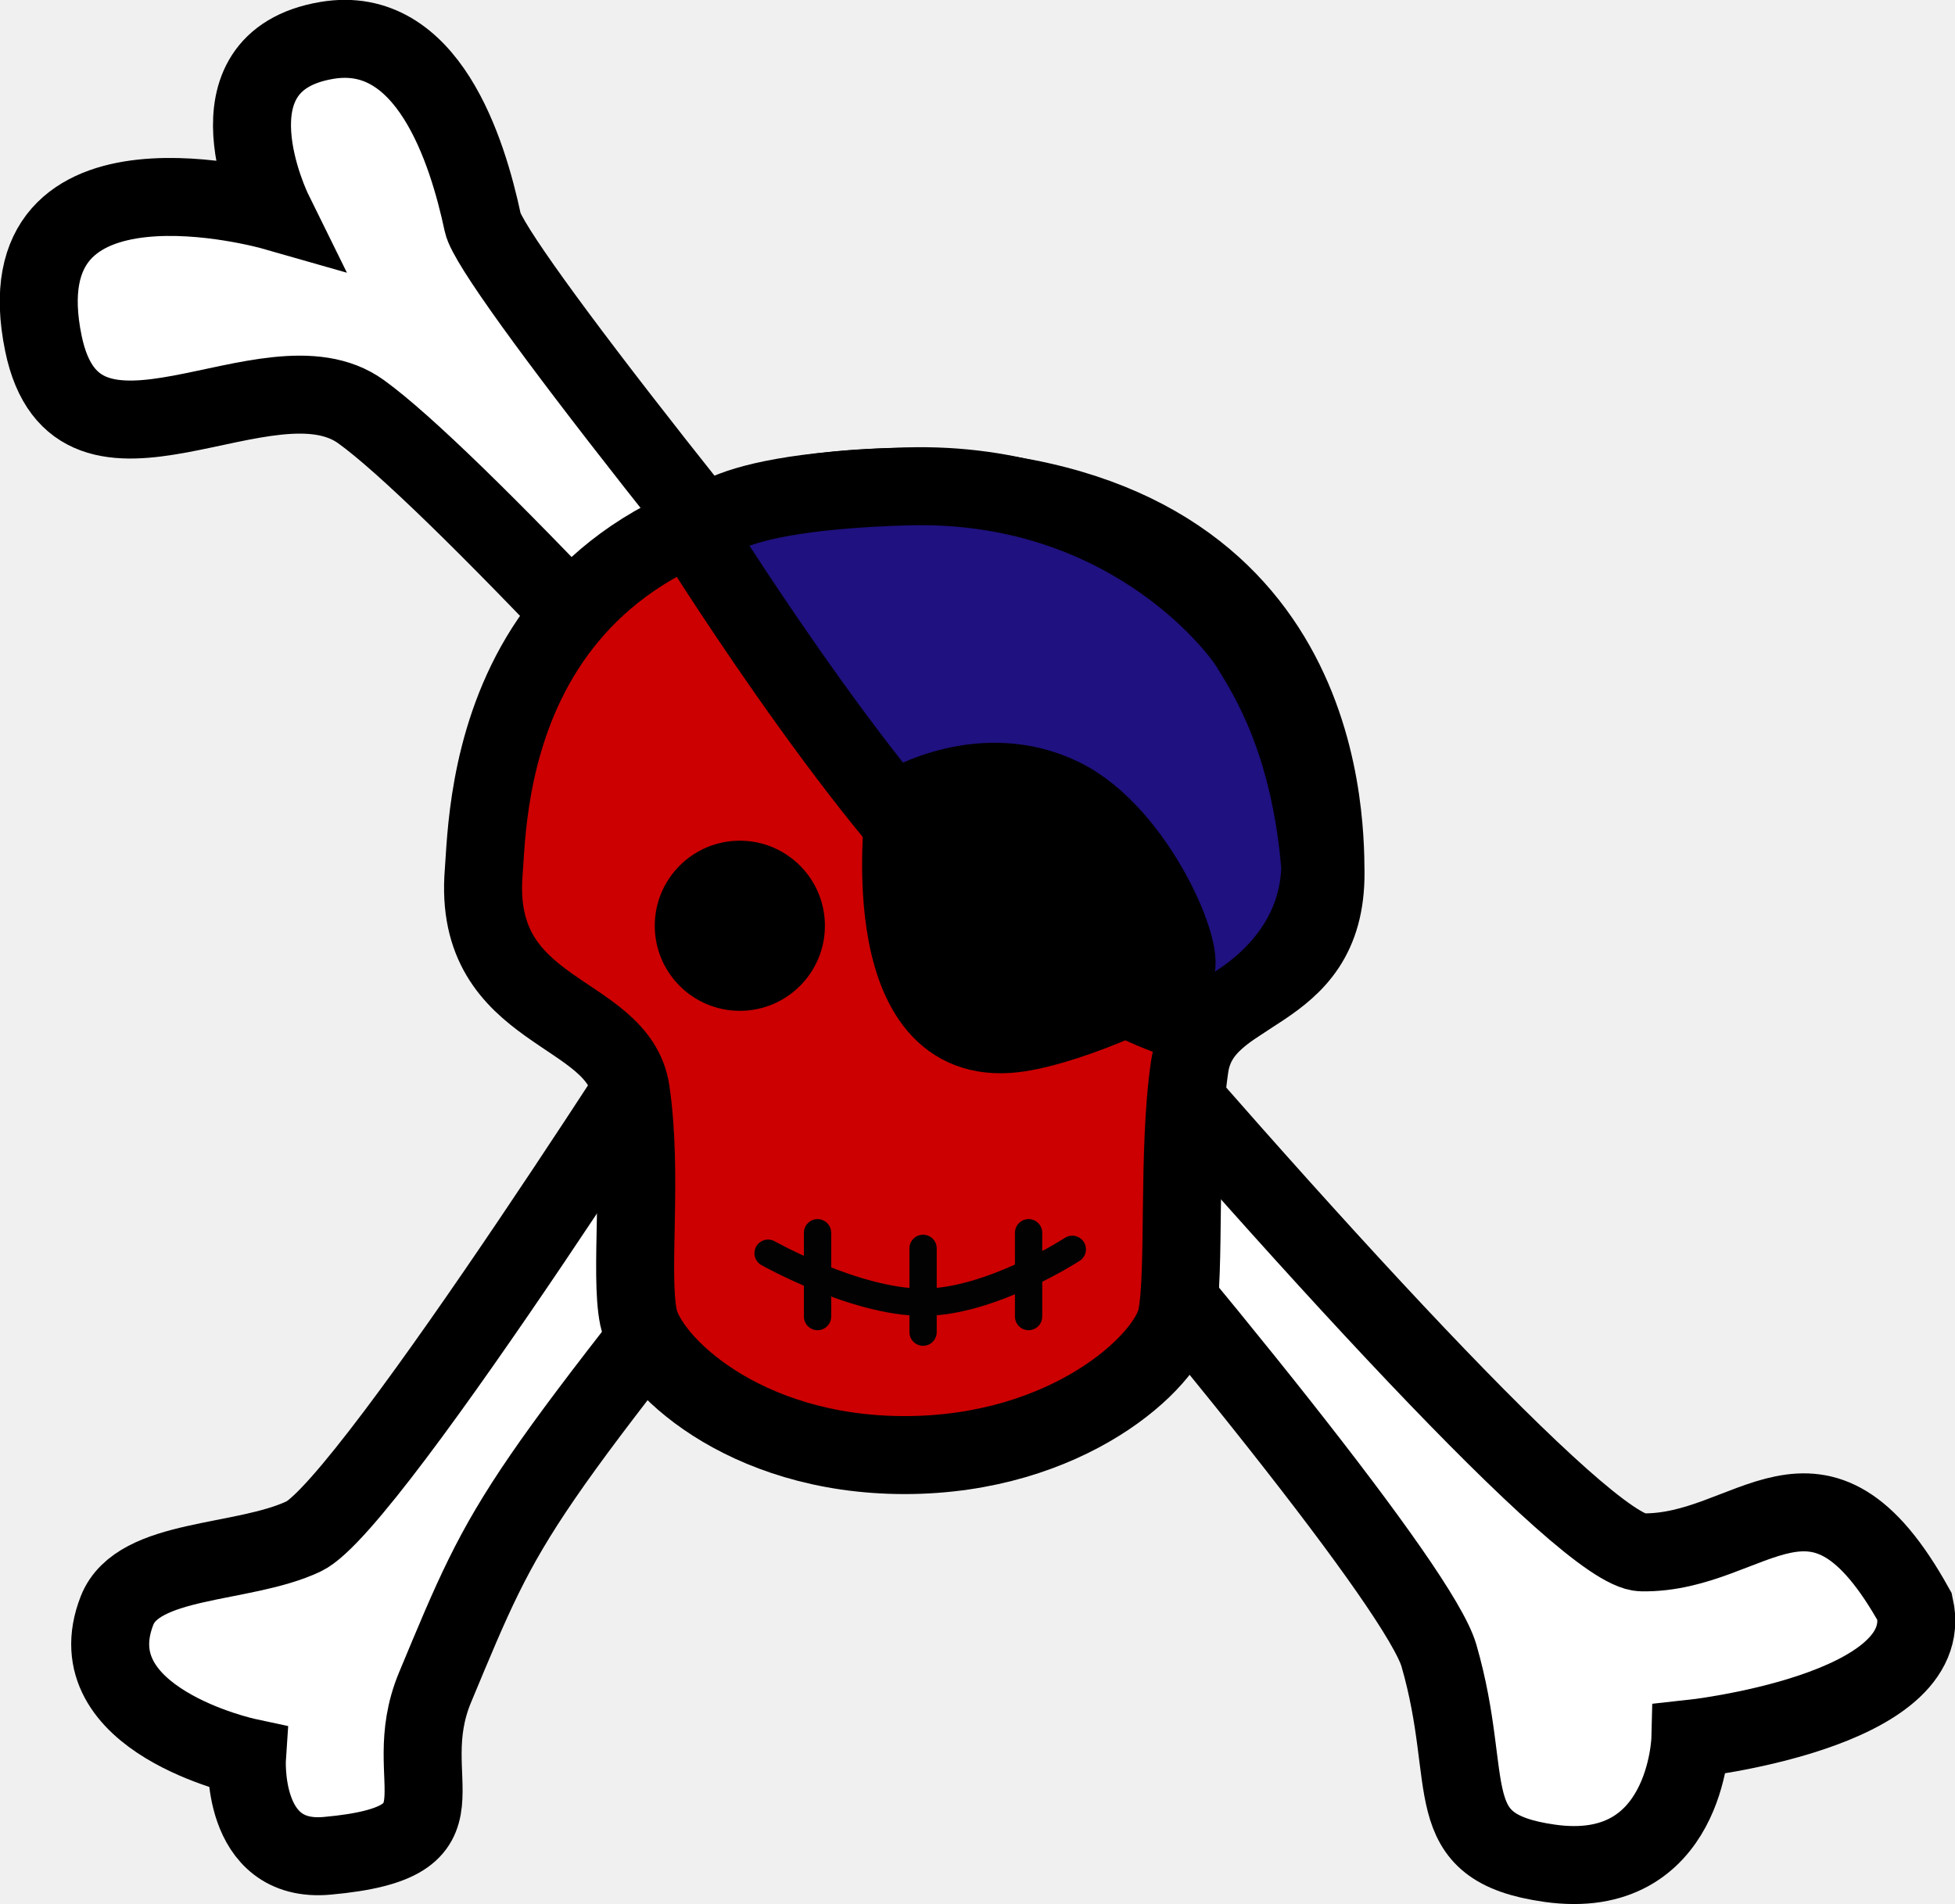
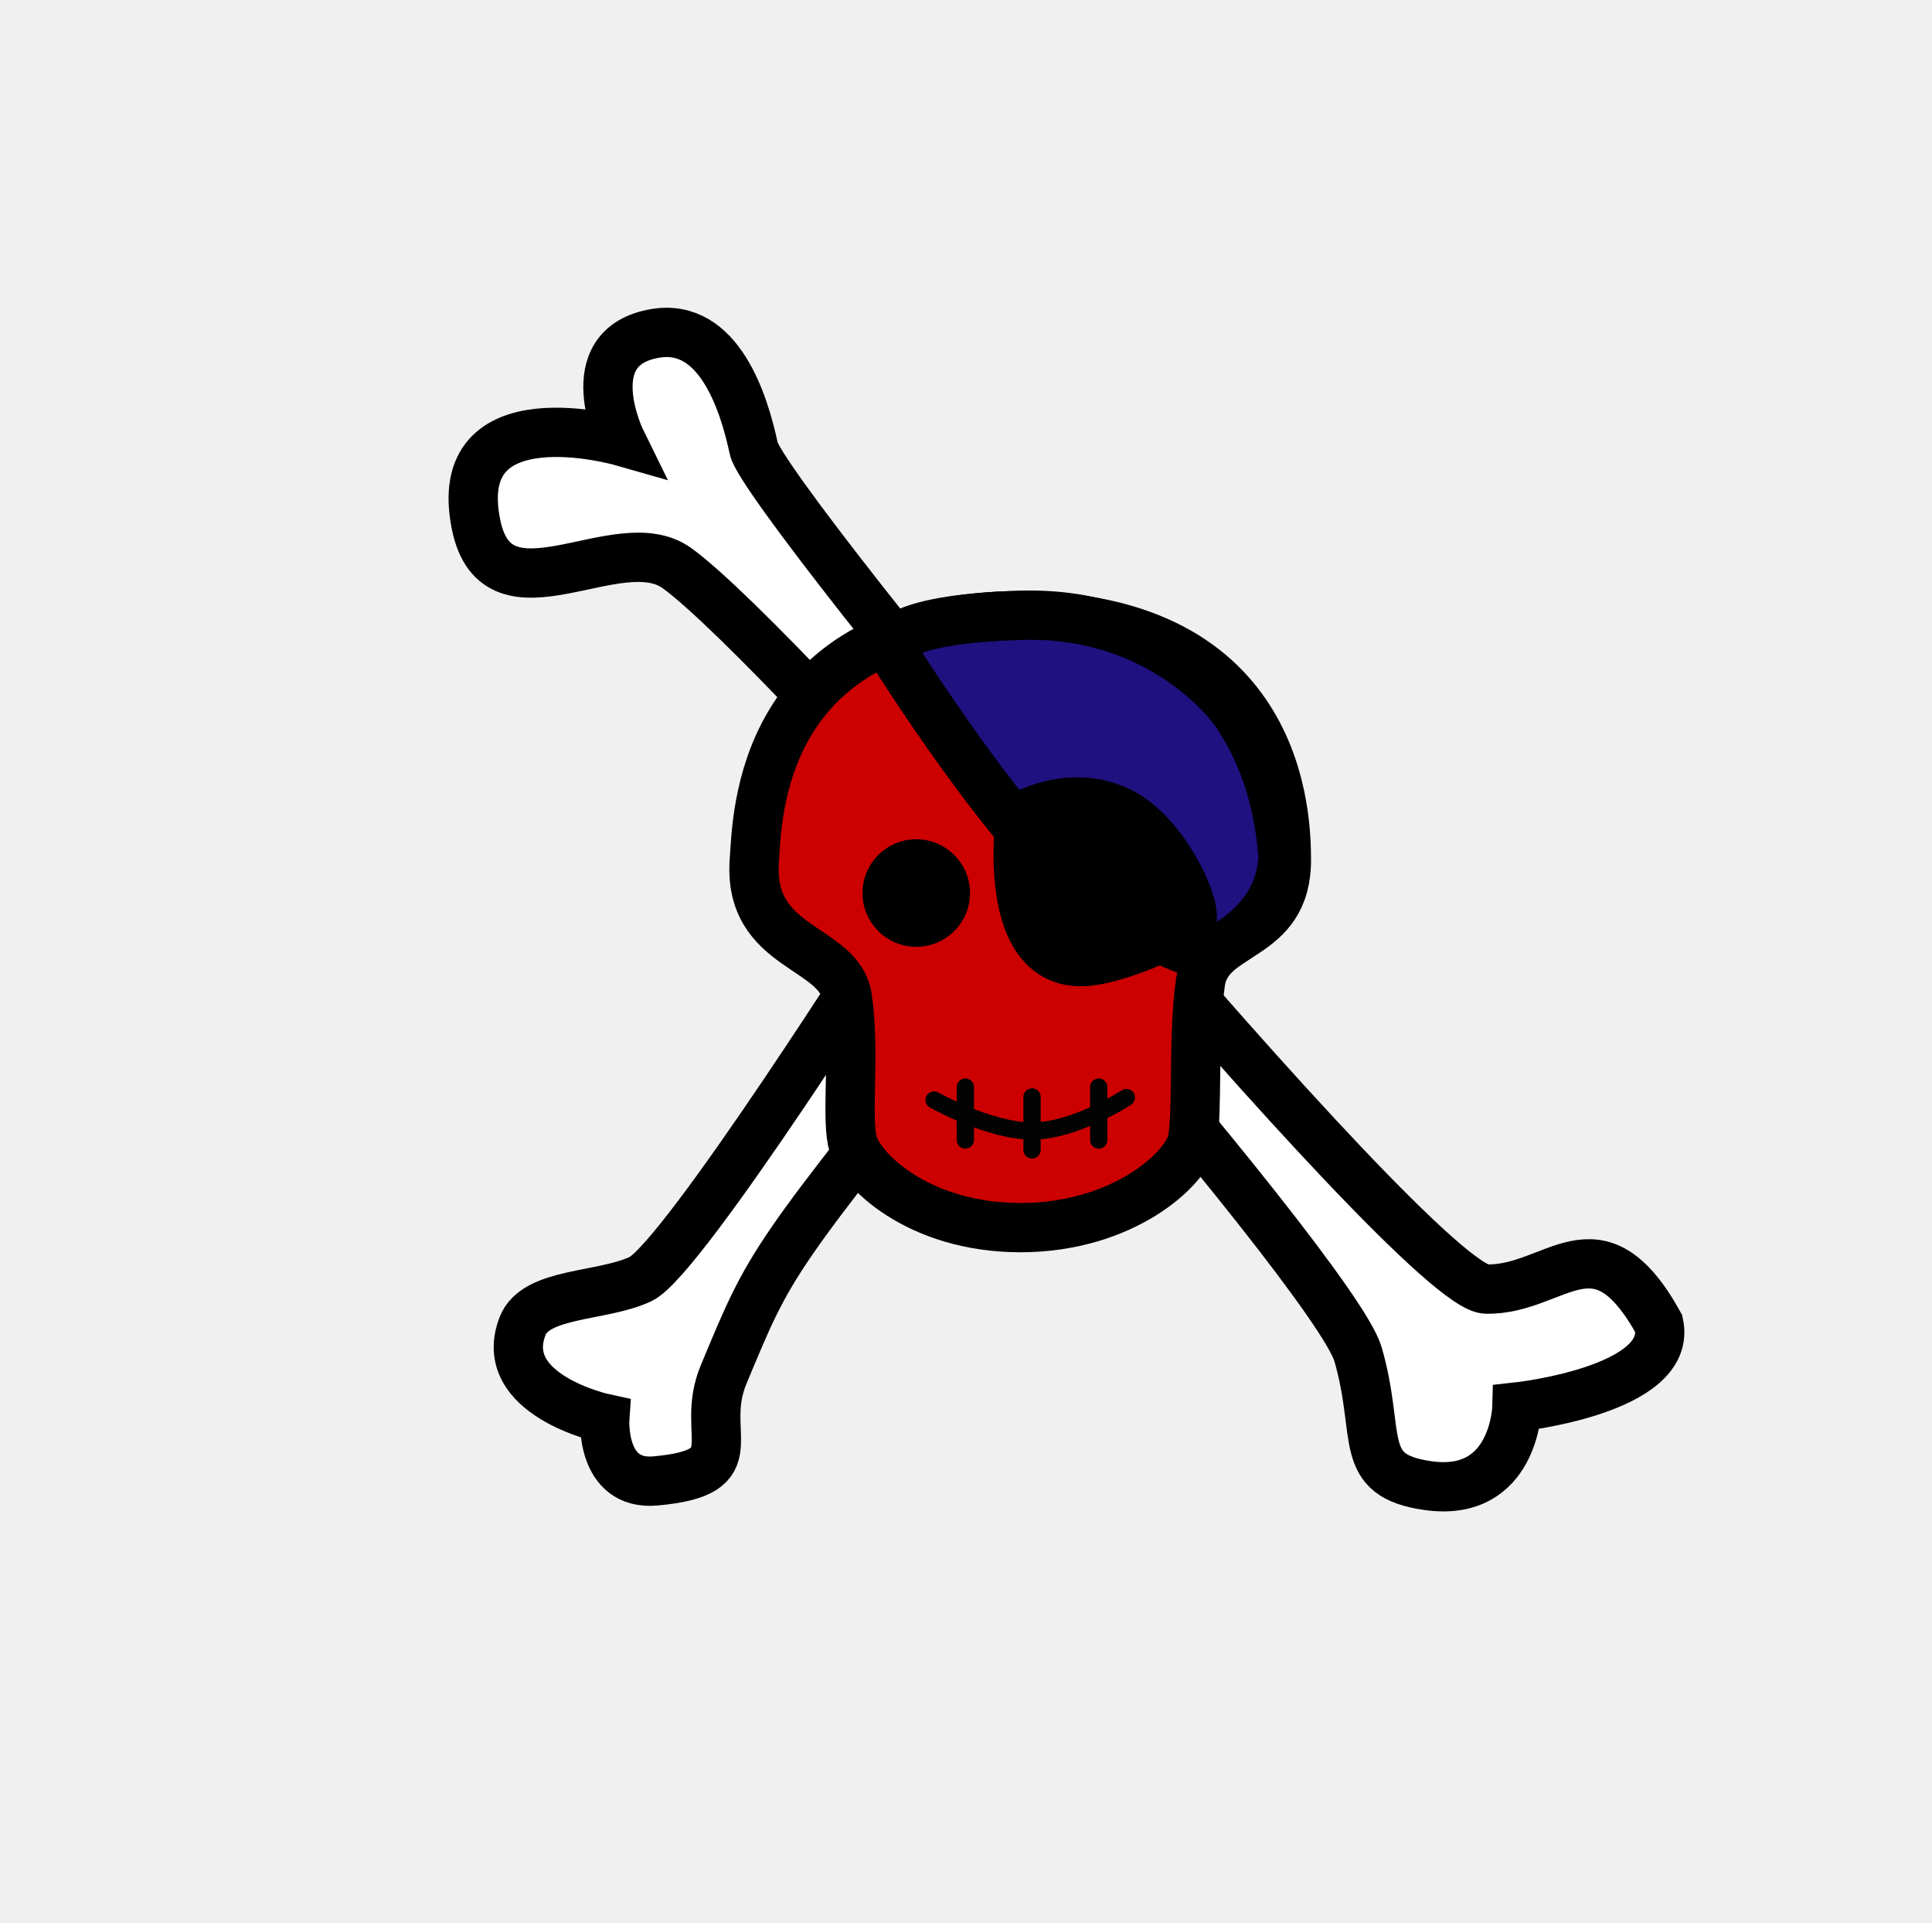
- <svg xmlns="http://www.w3.org/2000/svg" version="1.1" id="Layer_1" x="0px" y="0px" width="501.362" height="488.27" viewBox="0 0 501.362 488.27" enable-background="new 0 0 784 780.078" xml:space="preserve">
-   <defs id="defs3137">
-     <clipPath clipPathUnits="userSpaceOnUse" id="clipPath4092">
-       <rect style="fill:#1a1a1a;fill-opacity:0;stroke:#ffffff;stroke-width:6;stroke-linecap:round;stroke-linejoin:round;stroke-miterlimit:4;stroke-opacity:0;stroke-dasharray:none" id="rect4094" width="644.114" height="618.02" x="103.003" y="54.935" />
-     </clipPath>
-     <clipPath clipPathUnits="userSpaceOnUse" id="clipPath4096">
-       <rect style="fill:#1a1a1a;fill-opacity:0;stroke:#ffffff;stroke-width:6;stroke-linecap:round;stroke-linejoin:round;stroke-miterlimit:4;stroke-opacity:0;stroke-dasharray:none" id="rect4098" width="644.114" height="618.02" x="103.003" y="54.935" />
-     </clipPath>
-     <clipPath clipPathUnits="userSpaceOnUse" id="clipPath4100">
-       <rect style="fill:#1a1a1a;fill-opacity:0;stroke:#ffffff;stroke-width:6;stroke-linecap:round;stroke-linejoin:round;stroke-miterlimit:4;stroke-opacity:0;stroke-dasharray:none" id="rect4102" width="644.114" height="618.02" x="103.003" y="54.935" />
-     </clipPath>
-     <clipPath clipPathUnits="userSpaceOnUse" id="clipPath4104">
-       <rect style="fill:#1a1a1a;fill-opacity:0;stroke:#ffffff;stroke-width:6;stroke-linecap:round;stroke-linejoin:round;stroke-miterlimit:4;stroke-opacity:0;stroke-dasharray:none" id="rect4106" width="644.114" height="618.02" x="103.003" y="54.935" />
-     </clipPath>
-     <clipPath clipPathUnits="userSpaceOnUse" id="clipPath4108">
-       <rect style="fill:#1a1a1a;fill-opacity:0;stroke:#ffffff;stroke-width:6;stroke-linecap:round;stroke-linejoin:round;stroke-miterlimit:4;stroke-opacity:0;stroke-dasharray:none" id="rect4110" width="644.114" height="618.02" x="103.003" y="54.935" />
-     </clipPath>
-     <clipPath clipPathUnits="userSpaceOnUse" id="clipPath4112">
-       <rect style="fill:#1a1a1a;fill-opacity:0;stroke:#ffffff;stroke-width:6;stroke-linecap:round;stroke-linejoin:round;stroke-miterlimit:4;stroke-opacity:0;stroke-dasharray:none" id="rect4114" width="644.114" height="618.02" x="103.003" y="54.935" />
-     </clipPath>
-     <clipPath clipPathUnits="userSpaceOnUse" id="clipPath4116">
-       <rect style="fill:#1a1a1a;fill-opacity:0;stroke:#ffffff;stroke-width:6;stroke-linecap:round;stroke-linejoin:round;stroke-miterlimit:4;stroke-opacity:0;stroke-dasharray:none" id="rect4118" width="644.114" height="618.02" x="103.003" y="54.935" />
-     </clipPath>
-     <clipPath clipPathUnits="userSpaceOnUse" id="clipPath4120">
-       <rect style="fill:#1a1a1a;fill-opacity:0;stroke:#ffffff;stroke-width:6;stroke-linecap:round;stroke-linejoin:round;stroke-miterlimit:4;stroke-opacity:0;stroke-dasharray:none" id="rect4122" width="644.114" height="618.02" x="103.003" y="54.935" />
-     </clipPath>
-     <clipPath clipPathUnits="userSpaceOnUse" id="clipPath4124">
-       <rect style="fill:#1a1a1a;fill-opacity:0;stroke:#ffffff;stroke-width:6;stroke-linecap:round;stroke-linejoin:round;stroke-miterlimit:4;stroke-opacity:0;stroke-dasharray:none" id="rect4126" width="644.114" height="618.02" x="103.003" y="54.935" />
-     </clipPath>
-     <clipPath clipPathUnits="userSpaceOnUse" id="clipPath4128">
-       <rect style="fill:#1a1a1a;fill-opacity:0;stroke:#ffffff;stroke-width:6;stroke-linecap:round;stroke-linejoin:round;stroke-miterlimit:4;stroke-opacity:0;stroke-dasharray:none" id="rect4130" width="644.114" height="618.02" x="103.003" y="54.935" />
-     </clipPath>
-   </defs>
-   <path d="m 274.683,230.5 c 44.806,32.322 266.828,285.788 276.421,319.032 9.593,33.242 -0.866,49.114 28.375,53.248 35.173,4.973 36.099,-31.896 36.099,-31.896 0,0 63.539,-6.842 57.539,-33.842 -25,-45 -41.632,-13.512 -70,-14 -28.368,-0.488 -292.877,-320.543 -297.232,-341 -3.947,-18.542 -14.115,-51.116 -39.957,-46.78 -32.672,5.482 -13.811,43.78 -13.811,43.78 0,0 -70,-20 -58.908,33.931 8.658,42.101 57.692,0.371 81.474,17.527 z" id="path3107" clip-path="url(#clipPath4128)" mask="none" style="fill:#ffffff;stroke:#000000;stroke-width:20" transform="translate(-182.0801,-124.9046)" />
-   <path d="m 293.645,557.69 c 19.505,-46.82 18.228,-45.057 107.784,-156.783 l -37.765,-26.979 c 0,0 -86.479,136.914 -103.722,145.029 -15.629,7.357 -42.466,5.293 -47.843,18.99 -11.025,28.1 33.316,37.609 33.316,37.609 0,0 -1.874,27.332 20.534,25.318 39.009,-3.508 17.42,-18.518 27.696,-43.184 z" id="path3109" clip-path="url(#clipPath4124)" style="fill:#ffffff;stroke:#000000;stroke-width:20" transform="translate(-182.0801,-124.9046)" />
-   <path d="m 443.725,312.358 c 19.539,13.218 68.23,27.914 68.23,27.914" id="path3111" clip-path="url(#clipPath4120)" style="fill:none;stroke:#231f20;stroke-width:5" transform="translate(-182.0801,-124.9046)" />
-   <path d="M 372.17,248.434" id="path3113" clip-path="url(#clipPath4116)" style="fill:none;stroke:#231f20;stroke-width:5" transform="translate(-182.0801,-124.9046)" />
-   <path d="M 363.396,390.612" id="path3115" clip-path="url(#clipPath4112)" style="fill:#ff0019;stroke:#000000;stroke-width:20" transform="translate(-182.0801,-124.9046)" />
-   <path d="m 414.069,498.097 c 41.811,-0.025 67.441,-23.96 69.762,-35.31 2.321,-11.352 0.165,-42.827 3.328,-64.273 3.163,-21.443 35.095,-16.357 34.852,-49.933 -0.116,-16.1 -1.076,-98.237 -108.322,-98.823 h 0.76 c -107.245,0.586 -107.034,82.775 -108.322,98.823 -2.976,37.07 34.553,34.737 37.715,56.181 3.163,21.446 -0.346,46.674 1.977,58.025 2.319,11.35 26.44,35.285 68.25,35.31 l 0,0 z" id="path3117" clip-path="url(#clipPath4108)" style="fill:#cc0001;stroke:#000000;stroke-width:20" transform="translate(-182.0801,-124.9046)" />
-   <circle cx="371.812" cy="362.338" r="19.819" id="circle3119" clip-path="url(#clipPath4104)" style="stroke:#000000;stroke-width:4" transform="translate(-182.0801,-124.9046)" />
-   <path d="m 520.673,347.271 c -0.746,28.094 -28.92,39.122 -28.92,39.122 C 487.117,390.343 462.7,377.678 440.023,362.338 c -28.839,-19.509 -78.746,-99.237 -78.746,-99.237 0,0 -1.813,-11.839 53.285,-13.449 55.096,-1.61 83.926,34.249 88.176,41.256 4.252,7.008 15.24,23.689 17.934,56.363 z" id="path3121" style="fill:#1f1180;stroke:#000000;stroke-width:20" clip-path="url(#clipPath4100)" transform="translate(-182.0801,-124.9046)" />
-   <path d="m 414.069,331.455 c 0,0 -8.471,60.977 26.477,58.651 13.105,-0.872 37.981,-12.124 42.635,-16.032 3.791,-3.183 -9.418,-35.373 -28.898,-44.792 -20.376,-9.852 -40.214,2.174 -40.214,2.173" id="path3123" clip-path="url(#clipPath4096)" style="stroke:#000000;stroke-width:20" transform="translate(-182.0801,-124.9046)" />
-   <g id="g3125" clip-path="url(#clipPath4092)" transform="translate(-182.0801,-124.9046)">
-     <path d="m 379.054,446.319 c 0,0 22.375,12.583 39.75,12.583 17.45,0 38.275,-13.583 38.275,-13.583" id="path3127" style="fill:none;stroke:#020202;stroke-width:7;stroke-linecap:round" />
-     <line x1="391.742" y1="441.069" x2="391.742" y2="462.569" id="line3129" style="fill:none;stroke:#020202;stroke-width:7;stroke-linecap:round" />
-     <line x1="418.804" y1="445.069" x2="418.804" y2="466.569" id="line3131" style="fill:none;stroke:#020202;stroke-width:7;stroke-linecap:round" />
-     <line x1="445.865" y1="441.069" x2="445.865" y2="462.569" id="line3133" style="fill:none;stroke:#020202;stroke-width:7;stroke-linecap:round" />
+ <svg xmlns="http://www.w3.org/2000/svg" version="1.1" id="Layer_1" x="0px" y="0px" width="784px" height="780.078px" viewBox="0 0 784 780.078" enable-background="new 0 0 784 780.078" xml:space="preserve">
+   <defs id="defs3137" />
+   <path fill="#FFFFFF" stroke="#000000" stroke-width="20" d="M274.683,230.5c44.806,32.322,266.828,285.788,276.421,319.032  c9.593,33.242-0.866,49.114,28.375,53.248c35.173,4.973,36.099-31.896,36.099-31.896s63.539-6.842,57.539-33.842  c-25-45-41.632-13.512-70-14s-292.877-320.543-297.232-341c-3.947-18.542-14.115-51.116-39.957-46.78  c-32.672,5.482-13.811,43.78-13.811,43.78s-70-20-58.908,33.931C201.867,255.074,250.901,213.344,274.683,230.5z" id="path3107" />
+   <path fill="#FFFFFF" stroke="#000000" stroke-width="20" d="M293.645,557.69c19.505-46.82,18.228-45.057,107.784-156.783  l-37.765-26.979c0,0-86.479,136.914-103.722,145.029c-15.629,7.357-42.466,5.293-47.843,18.99  c-11.025,28.1,33.316,37.609,33.316,37.609s-1.874,27.332,20.534,25.318C304.958,597.366,283.369,582.356,293.645,557.69z" id="path3109" />
+   <path fill="none" stroke="#231F20" stroke-width="5" d="M443.725,312.358c19.539,13.218,68.23,27.914,68.23,27.914" id="path3111" />
+   <path fill="none" stroke="#231F20" stroke-width="5" d="M372.17,248.434" id="path3113" />
+   <path fill="#FF0019" stroke="#000000" stroke-width="20" d="M363.396,390.612" id="path3115" />
+   <path fill="#CC0001" stroke="#000000" stroke-width="20" d="M414.069,498.097c41.811-0.025,67.441-23.96,69.762-35.31  c2.321-11.352,0.165-42.827,3.328-64.273c3.163-21.443,35.095-16.357,34.852-49.933c-0.116-16.1-1.076-98.237-108.322-98.823h0.76  c-107.245,0.586-107.034,82.775-108.322,98.823c-2.976,37.07,34.553,34.737,37.715,56.181c3.163,21.446-0.346,46.674,1.977,58.025  C348.138,474.137,372.259,498.072,414.069,498.097L414.069,498.097z" id="path3117" />
+   <circle stroke="#000000" stroke-width="4" cx="371.812" cy="362.338" r="19.819" id="circle3119" />
+   <path d="m 520.673,347.271 c -0.746,28.094 -28.92,39.122 -28.92,39.122 C 487.117,390.343 462.7,377.678 440.023,362.338 c -28.839,-19.509 -78.746,-99.237 -78.746,-99.237 0,0 -1.813,-11.839 53.285,-13.449 55.096,-1.61 83.926,34.249 88.176,41.256 4.252,7.008 15.24,23.689 17.934,56.363 z" id="path3121" style="fill:#1f1180;stroke:#000000;stroke-width:20" />
+   <path stroke="#000000" stroke-width="20" d="M414.069,331.455c0,0-8.471,60.977,26.477,58.651  c13.105-0.872,37.981-12.124,42.635-16.032c3.791-3.183-9.418-35.373-28.898-44.792C433.907,319.43,414.069,331.456,414.069,331.455  " id="path3123" />
+   <g id="g3125">
+     <path fill="none" stroke="#020202" stroke-width="7" stroke-linecap="round" d="M379.054,446.319c0,0,22.375,12.583,39.75,12.583   c17.45,0,38.275-13.583,38.275-13.583" id="path3127" />
+     <line fill="none" stroke="#020202" stroke-width="7" stroke-linecap="round" x1="391.742" y1="441.069" x2="391.742" y2="462.569" id="line3129" />
+     <line fill="none" stroke="#020202" stroke-width="7" stroke-linecap="round" x1="418.804" y1="445.069" x2="418.804" y2="466.569" id="line3131" />
+     <line fill="none" stroke="#020202" stroke-width="7" stroke-linecap="round" x1="445.865" y1="441.069" x2="445.865" y2="462.569" id="line3133" />
  </g>
</svg>
